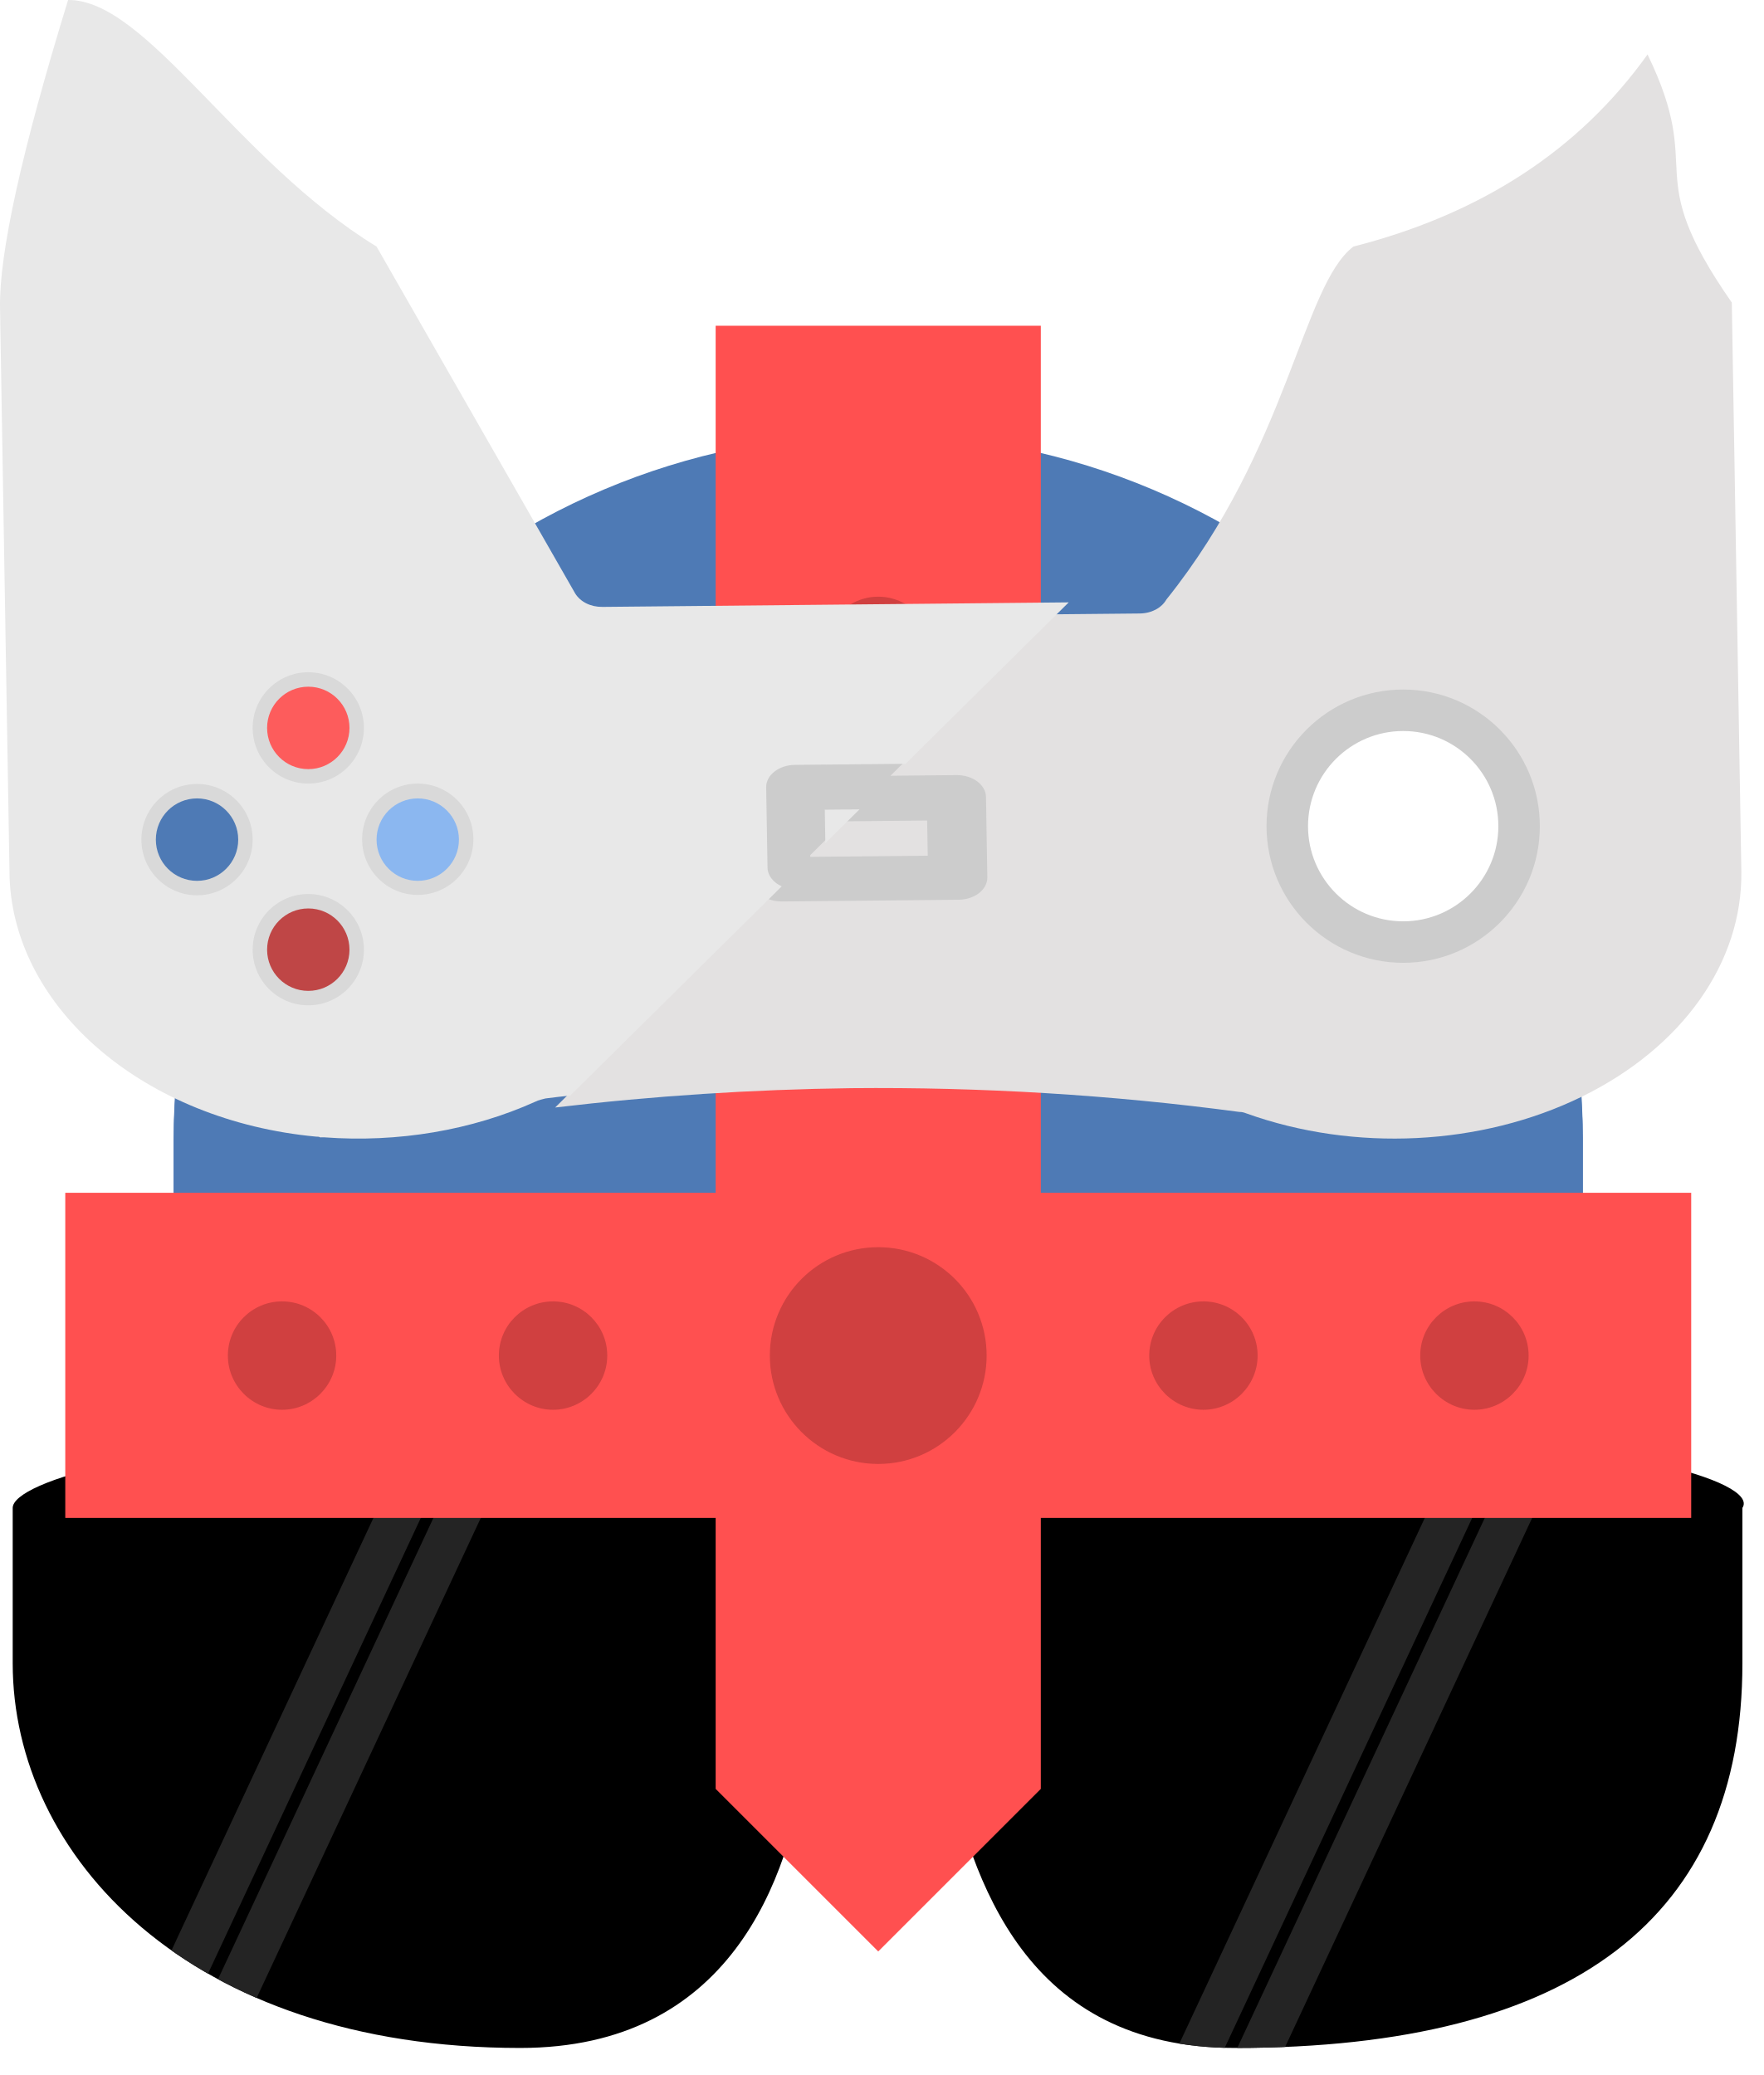
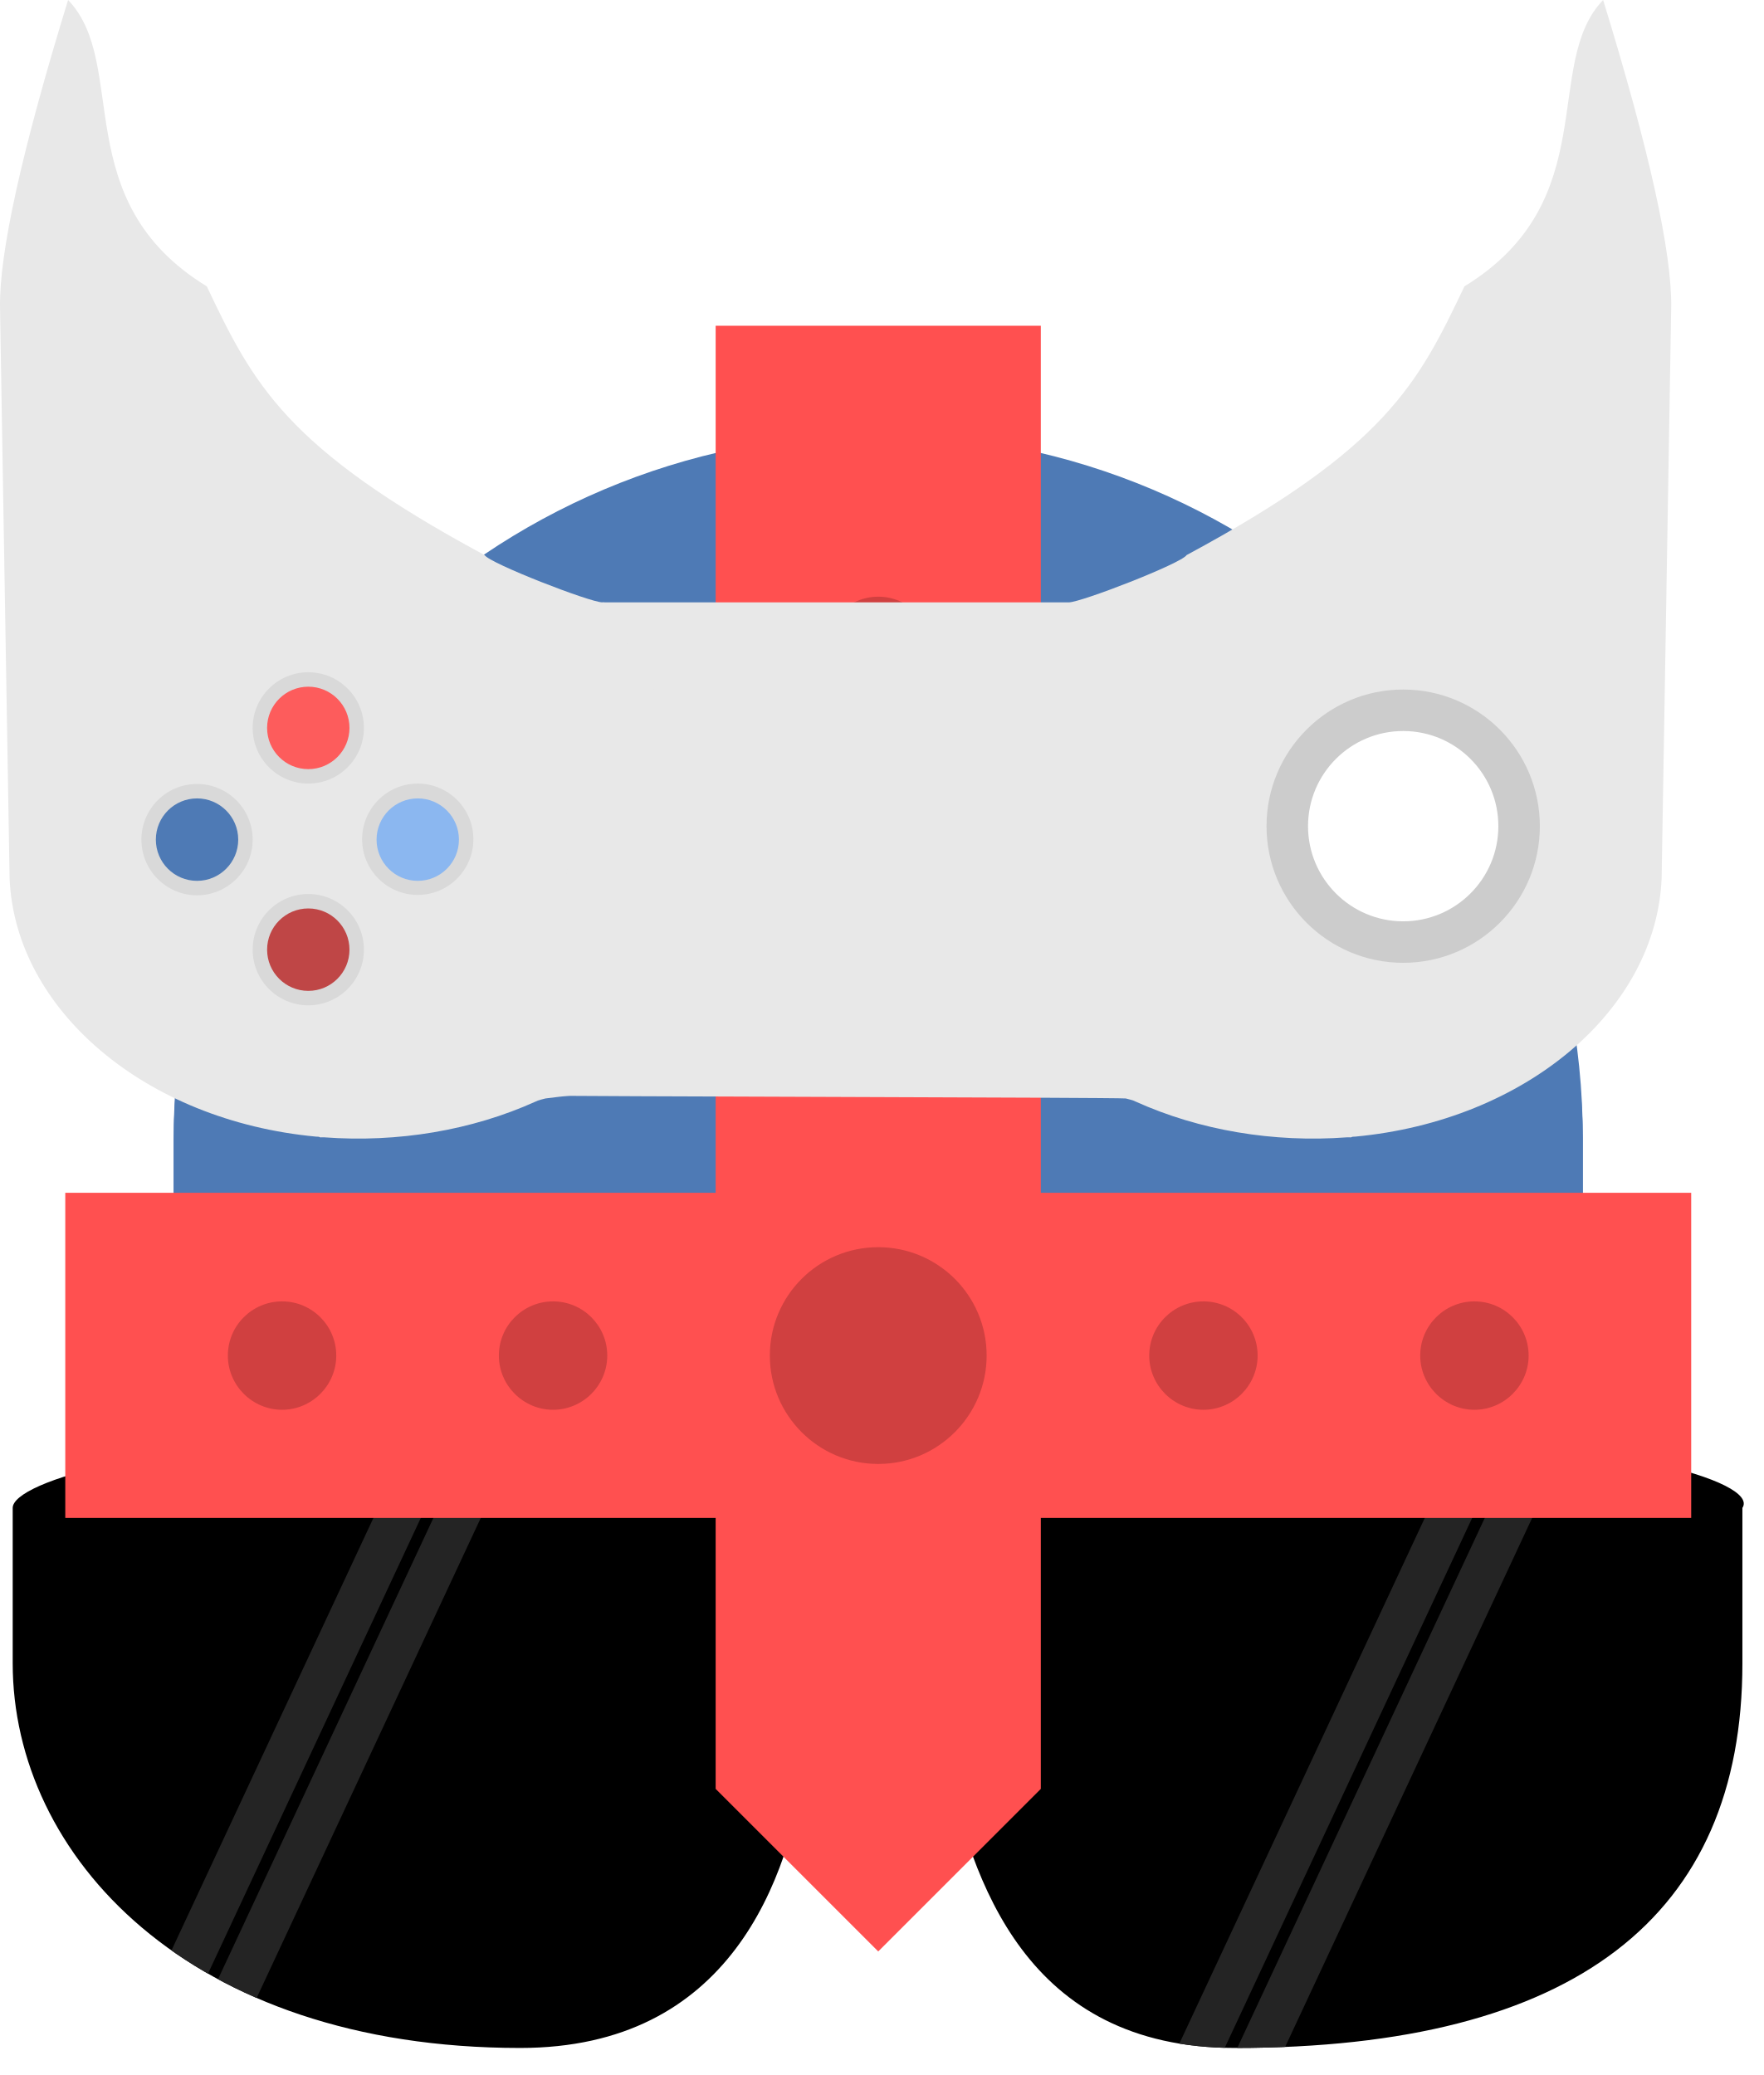
<svg xmlns="http://www.w3.org/2000/svg" style="isolation:isolate" viewBox="0 0 1700 2000" width="1700" height="2000">
  <defs>
-     <clipPath id="_clipPath_1x36zP3BA3vrJAF0FFwCYr8dbuRBInAr">
+     <clipPath id="_clipPath_Yb99Y4xYNu2pJrHZAefZh6V3nrFO4fUr">
      <rect width="1700" height="2000" />
    </clipPath>
  </defs>
-   <g clip-path="url(#_clipPath_1x36zP3BA3vrJAF0FFwCYr8dbuRBInAr)">
+   <g clip-path="url(#_clipPath_Yb99Y4xYNu2pJrHZAefZh6V3nrFO4fUr)">
    <path d=" M 406.576 1385 C 154.174 1385 12.239 1428.077 12.239 1453.401 L 12.239 1603.16 C 12.239 1788.339 181.517 1973.939 501.311 1973.939 C 703.065 1973.939 760.612 1812.906 777.271 1695.203 C 785.853 1644.638 803.605 1603.244 845.672 1603.244 C 887.739 1603.244 902.883 1636.393 911.381 1695.287 C 936.789 1812.822 988.363 1973.939 1190.117 1973.939 C 1518.072 1973.939 1679.189 1847.065 1679.189 1603.244 L 1679.189 1453.401 C 1695.931 1428.077 1552.988 1385 1300.585 1385 C 1064.926 1385 920.972 1434.976 853.581 1434.976 C 786.273 1434.976 642.236 1385 406.576 1385 Z " fill="rgb(0,0,0)" />
-     <clipPath id="_clipPath_cdcL86o1krllElWzc71RaeiZ6hbZiDDr">
+     <clipPath id="_clipPath_zV7zYtkWL2bDnum4UeOMtNblVNlxHUqY">
      <path d=" M 406.576 1385 C 154.174 1385 12.239 1428.077 12.239 1453.401 L 12.239 1603.16 C 12.239 1788.339 181.517 1973.939 501.311 1973.939 C 703.065 1973.939 760.612 1812.906 777.271 1695.203 C 785.853 1644.638 803.605 1603.244 845.672 1603.244 C 887.739 1603.244 902.883 1636.393 911.381 1695.287 C 936.789 1812.822 988.363 1973.939 1190.117 1973.939 C 1518.072 1973.939 1679.189 1847.065 1679.189 1603.244 L 1679.189 1453.401 C 1695.931 1428.077 1552.988 1385 1300.585 1385 C 1064.926 1385 920.972 1434.976 853.581 1434.976 C 786.273 1434.976 642.236 1385 406.576 1385 Z " fill="rgb(0,0,0)" />
    </clipPath>
-     <g clip-path="url(#_clipPath_cdcL86o1krllElWzc71RaeiZ6hbZiDDr)">
+     <g clip-path="url(#_clipPath_zV7zYtkWL2bDnum4UeOMtNblVNlxHUqY)">
      <rect x="286.616" y="1247.856" width="41.366" height="757.341" transform="matrix(0.906,0.423,-0.423,0.906,716.182,22.52)" fill="rgb(36,36,36)" />
      <rect x="345.745" y="1241.91" width="41.366" height="763.579" transform="matrix(0.906,0.423,-0.423,0.906,720.528,-2.733)" fill="rgb(36,36,36)" />
      <rect x="1270.093" y="1311.917" width="41.366" height="757.341" transform="matrix(0.906,0.423,-0.423,0.906,835.397,-387.108)" fill="rgb(36,36,36)" />
      <rect x="1329.223" y="1305.971" width="41.366" height="763.579" transform="matrix(0.906,0.423,-0.423,0.906,839.743,-412.362)" fill="rgb(36,36,36)" />
    </g>
    <g id="viking_helmet">
      <path d=" M 1525.383 1097.44 C 1525.383 722.416 1221.401 418.434 846.376 418.434 C 471.352 418.434 167.37 722.416 167.37 1097.44 L 167.37 1306.577 L 1525.383 1306.577 L 1525.383 1097.44 Z " fill="rgb(78,122,181)" />
      <path d=" M 167.37 1097.44 L 167.37 1149.889 L 1525.383 1149.889 L 1525.383 1097.44 C 1525.383 1079.686 1524.189 1062.549 1522.772 1045.425 L 169.981 1045.425 C 168.564 1062.549 167.37 1079.686 167.37 1097.44 Z " fill="rgb(78,122,181)" />
      <path d=" M 62.906 1149.678 L 801.137 1149.678 L 1629.846 1149.678 L 1629.846 1463.069 L 62.906 1463.069 L 62.906 1149.678 Z " fill="rgb(255,80,80)" />
      <path d=" M 1003.065 1724.222 L 846.376 1880.924 L 689.688 1724.222 L 689.688 313.97 L 1003.065 313.97 L 1003.065 1724.222 Z " fill="rgb(255,80,80)" />
      <path d=" M 950.84 1306.577 C 950.84 1364.091 904.087 1411.041 846.376 1411.041 C 788.666 1411.041 741.913 1364.091 741.913 1306.577 C 741.913 1248.815 788.666 1202.114 846.376 1202.114 C 904.087 1202.114 950.84 1248.815 950.84 1306.577 Z " fill="rgb(208,64,64)" />
      <path d=" M 1211.992 1306.577 C 1211.992 1335.301 1188.491 1358.816 1159.767 1358.816 C 1131.043 1358.816 1107.528 1335.301 1107.528 1306.577 C 1107.528 1277.735 1130.925 1254.352 1159.767 1254.352 C 1188.609 1254.352 1211.992 1277.735 1211.992 1306.577 Z  M 898.601 627.361 C 898.601 656.085 875.1 679.586 846.376 679.586 C 817.652 679.586 794.151 656.085 794.151 627.361 C 794.151 598.637 817.652 575.123 846.376 575.123 C 875.1 575.123 898.601 598.637 898.601 627.361 Z  M 898.601 888.513 C 898.601 917.25 875.1 940.751 846.376 940.751 C 817.652 940.751 794.151 917.25 794.151 888.513 C 794.151 859.789 817.652 836.288 846.376 836.288 C 875.1 836.288 898.601 859.789 898.601 888.513 Z  M 585.224 1306.577 C 585.224 1335.301 561.71 1358.816 532.986 1358.816 C 504.261 1358.816 480.761 1335.301 480.761 1306.577 C 480.761 1277.735 504.144 1254.352 532.986 1254.352 C 561.827 1254.352 585.224 1277.735 585.224 1306.577 Z  M 324.058 1306.577 C 324.058 1335.301 300.557 1358.816 271.833 1358.816 C 243.096 1358.816 219.595 1335.301 219.595 1306.577 C 219.595 1277.735 242.978 1254.352 271.833 1254.352 C 300.675 1254.352 324.058 1277.735 324.058 1306.577 Z  M 1473.158 1306.577 C 1473.158 1335.301 1449.656 1358.816 1420.919 1358.816 C 1392.196 1358.816 1368.694 1335.301 1368.694 1306.577 C 1368.694 1277.735 1392.077 1254.352 1420.919 1254.352 C 1449.775 1254.352 1473.158 1277.735 1473.158 1306.577 Z " fill="rgb(208,64,64)" />
    </g>
-     <path d=" M 704.446 817.565 C 704.446 741.679 765.481 680.069 840.66 680.069 C 915.838 680.069 976.874 741.679 976.874 817.565 C 976.874 893.452 915.838 955.062 840.66 955.062 C 765.481 955.062 704.446 893.452 704.446 817.565 Z " fill="rgb(204,204,204)" />
-     <path d=" M 858.146 747.717 L 1015.387 592.117 L 1098.225 591.316 C 1109.838 591.198 1119.417 585.95 1124.128 577.788 C 1241.608 431.216 1255.19 275.223 1304.266 237.668 Q 1489.245 190.402 1587.764 52.491 C 1644.766 169.985 1578.789 162.125 1668.976 291.638 L 1678.161 839.99 C 1679.355 927.71 1621.239 1009.722 1524.32 1057.092 C 1427.401 1104.462 1305.302 1110.537 1201.127 1073.153 C 1199.185 1072.431 1197.23 1071.71 1194.33 1071.736 C 1071.155 1055.242 945.237 1047.631 820.421 1048.838 C 724.828 1050.072 629.458 1056.265 534.993 1067.485 L 738.79 865.827 C 743.094 867.822 748.145 868.937 753.538 868.884 L 923.821 867.231 C 939.305 867.074 951.719 857.376 951.522 845.58 L 950.223 768.2 C 950.026 756.39 937.311 746.942 921.814 747.087 L 858.146 747.717 L 858.146 747.717 Z  M 813.768 791.636 L 893.51 790.861 L 894.087 824.769 L 780.884 825.871 L 780.859 824.204 L 813.768 791.636 L 813.768 791.636 Z " fill-rule="evenodd" fill="rgb(227,225,225)" />
-     <path d=" M 872.712 736.195 L 1029.952 580.595 L 580.631 584.965 C 569.031 585.083 559.269 580.017 554.296 571.961 L 362.9 237.667 C 228.111 155.091 141.086 -0.732 65.622 0.003 Q -1.3 217.63 0.026 296.492 L 9.237 846.314 C 14.263 973.058 139.931 1080.199 304.69 1095.551 L 304.69 1095.551 C 305.662 1095.538 307.59 1095.525 308.575 1096.247 L 312.445 1096.22 C 383.395 1101.535 454.713 1089.489 516.045 1061.802 C 518.932 1060.293 522.79 1059.518 525.676 1058.758 C 533.615 1057.747 541.567 1056.789 549.558 1055.962 L 753.341 854.318 C 745.259 850.644 739.813 843.952 739.682 836.262 L 738.383 758.882 C 738.186 747.086 750.599 737.376 766.083 737.231 L 872.712 736.195 L 872.712 736.195 Z  M 828.321 780.113 L 794.873 780.442 L 795.411 812.682 L 828.321 780.113 L 828.321 780.113 Z  M 305.28 726.235 C 322.694 726.064 337.022 714.872 336.8 701.605 C 336.576 688.326 321.88 677.422 304.468 677.592 C 287.042 677.763 272.712 688.956 272.935 702.222 C 273.158 715.488 287.868 726.406 305.28 726.235 Z  M 167.737 834.452 C 185.163 834.294 199.492 823.088 199.269 809.822 C 199.046 796.556 184.349 785.638 166.923 785.809 C 149.511 785.979 135.181 797.172 135.404 810.438 C 135.627 823.718 150.324 834.622 167.737 834.452 Z  M 447.365 831.735 C 464.778 831.565 479.107 820.372 478.884 807.105 C 478.661 793.839 463.964 782.922 446.538 783.092 C 429.126 783.263 414.796 794.456 415.02 807.722 C 415.242 820.989 429.939 831.906 447.365 831.735 Z  M 308.049 891.322 C 290.623 891.492 276.294 902.699 276.518 915.965 C 276.74 929.231 291.437 940.135 308.863 939.978 C 326.276 939.807 340.605 928.601 340.382 915.335 C 340.159 902.069 325.462 891.164 308.049 891.322 Z " fill="rgb(232,232,232)" />
-     <path d=" M 243.496 701.614 C 243.496 672 267.512 647.951 297.106 647.951 C 326.684 647.951 350.716 672 350.716 701.614 C 350.716 731.228 326.684 755.259 297.106 755.259 C 267.512 755.259 243.496 731.228 243.496 701.614 Z " fill="rgb(217,217,217)" />
-     <path d=" M 257.412 701.598 C 257.412 679.672 275.197 661.878 297.112 661.878 C 319.016 661.878 336.8 679.672 336.8 701.598 C 336.8 723.525 319.016 741.332 297.112 741.332 C 275.197 741.332 257.412 723.525 257.412 701.598 Z " fill="rgb(253,92,92)" />
-     <path d=" M 348.984 808.922 C 348.984 779.308 372.999 755.259 402.593 755.259 C 432.171 755.259 456.203 779.308 456.203 808.922 C 456.203 838.536 432.171 862.567 402.593 862.567 C 372.999 862.567 348.984 838.536 348.984 808.922 Z " fill="rgb(217,217,217)" />
-     <path d=" M 243.496 915.344 C 243.496 885.73 267.512 861.681 297.106 861.681 C 326.684 861.681 350.716 885.73 350.716 915.344 C 350.716 944.958 326.684 968.989 297.106 968.989 C 267.512 968.989 243.496 944.958 243.496 915.344 Z " fill="rgb(217,217,217)" />
-     <path d=" M 362.9 809.285 C 362.9 787.358 380.693 769.551 402.593 769.551 C 424.506 769.551 442.287 787.358 442.287 809.285 C 442.287 831.211 424.506 849.005 402.593 849.005 C 380.693 849.005 362.9 831.211 362.9 809.285 Z " fill="rgb(139,183,240)" />
-     <path d=" M 257.412 915.342 C 257.412 893.415 275.197 875.609 297.112 875.609 C 319.016 875.609 336.8 893.415 336.8 915.342 C 336.8 937.269 319.016 955.062 297.112 955.062 C 275.197 955.062 257.412 937.269 257.412 915.342 Z " fill="rgb(191,70,70)" />
-     <path d=" M 136.277 809.287 C 136.277 779.673 160.293 755.624 189.886 755.624 C 219.465 755.624 243.496 779.673 243.496 809.287 C 243.496 838.901 219.465 862.932 189.886 862.932 C 160.293 862.932 136.277 838.901 136.277 809.287 Z " fill="rgb(217,217,217)" />
-     <path d=" M 150.193 809.285 C 150.193 787.358 167.975 769.551 189.887 769.551 C 211.787 769.551 229.581 787.358 229.581 809.285 C 229.581 831.211 211.787 849.005 189.887 849.005 C 167.975 849.005 150.193 831.211 150.193 809.285 Z " fill="rgb(78,122,181)" />
-     <path d=" M 1220.582 796.308 C 1220.582 723.621 1279.594 664.609 1352.281 664.609 C 1424.968 664.609 1483.981 723.621 1483.981 796.308 C 1483.981 868.995 1424.968 928.008 1352.281 928.008 C 1279.594 928.008 1220.582 868.995 1220.582 796.308 Z " fill="rgb(204,204,204)" />
-     <path d=" M 1260.568 796.308 C 1260.568 745.69 1301.663 704.595 1352.281 704.595 C 1402.899 704.595 1443.994 745.69 1443.994 796.308 C 1443.994 846.926 1402.899 888.021 1352.281 888.021 C 1301.663 888.021 1260.568 846.926 1260.568 796.308 Z " fill="rgb(255,255,255)" />
+     <g id="game_controller">
+       <path d=" M 704.446 817.565 C 704.446 741.679 765.481 680.069 840.66 680.069 C 915.838 680.069 976.874 741.679 976.874 817.565 C 976.874 893.452 915.838 955.062 840.66 955.062 C 765.481 955.062 704.446 893.452 704.446 817.565 Z " fill="rgb(204,204,204)" />
+       <path d=" M 872.712 736.195 L 1029.952 613 L 986.557 613 L 580.631 580.595 C 569.031 580.713 471.973 543.057 467 535 C 275.038 431.693 244.001 370.01 199.269 276 C 64.48 193.424 124.996 61.726 65.622 0.003 Q -1.3 217.63 0.026 296.492 L 9.237 846.314 C 14.263 973.058 139.931 1080.199 304.69 1095.551 L 304.69 1095.551 C 305.662 1095.538 307.59 1095.525 308.575 1096.247 L 312.445 1096.22 C 383.395 1101.535 454.713 1089.489 516.045 1061.802 C 518.932 1060.293 522.79 1059.518 525.676 1058.758 C 533.615 1057.747 541.567 1056.789 549.558 1055.962 L 753.341 854.318 C 745.259 850.644 739.813 843.952 739.682 836.262 L 738.383 758.882 C 738.186 747.086 750.599 737.376 766.083 737.231 L 872.712 736.195 L 872.712 736.195 Z  M 828.321 780.113 L 794.873 780.442 L 795.411 812.682 L 828.321 780.113 L 828.321 780.113 Z  M 305.28 726.235 C 322.694 726.064 337.022 714.872 336.8 701.605 C 336.576 688.326 321.88 677.422 304.468 677.592 C 287.042 677.763 272.712 688.956 272.935 702.222 C 273.158 715.488 287.868 726.406 305.28 726.235 Z  M 167.737 834.452 C 185.163 834.294 199.492 823.088 199.269 809.822 C 199.046 796.556 184.349 785.638 166.923 785.809 C 149.511 785.979 135.181 797.172 135.404 810.438 C 135.627 823.718 150.324 834.622 167.737 834.452 Z  M 447.365 831.735 C 464.778 831.565 479.107 820.372 478.884 807.105 C 478.661 793.839 463.964 782.922 446.538 783.092 C 429.126 783.263 414.796 794.456 415.02 807.722 C 415.242 820.989 429.939 831.906 447.365 831.735 Z  M 308.049 891.322 C 290.623 891.492 276.294 902.699 276.518 915.965 C 276.74 929.231 291.437 940.135 308.863 939.978 C 326.276 939.807 340.605 928.601 340.382 915.335 C 340.159 902.069 325.462 891.164 308.049 891.322 Z " fill="rgb(232,232,232)" />
+       <path d=" M 638 677.592 L 580.631 580.595 L 1029.952 580.595 C 1041.551 580.713 1138.609 543.057 1143.582 535 C 1335.545 431.693 1366.581 370.01 1411.314 276 C 1546.102 193.424 1485.587 61.726 1544.96 0.003 Q 1611.882 217.63 1610.557 296.492 L 1601.345 846.314 C 1596.32 973.058 1470.651 1080.199 1305.892 1095.551 L 1305.892 1095.551 C 1304.921 1095.538 1302.992 1095.525 1302.008 1096.247 L 1298.137 1096.22 C 1227.187 1101.535 1155.87 1089.489 1094.538 1061.802 C 1091.65 1060.293 1087.792 1059.518 1084.906 1058.758 C 1076.968 1057.747 533.668 1056.789 525.676 1055.962 L 549.558 807.105 C 557.641 803.431 610.869 793.498 611 785.809 L 580.631 758.882 C 580.828 747.086 607.484 736.339 592 736.195 L 611 702.222 L 638 677.592 Z  M 1305.302 726.235 C 1287.889 726.064 1273.56 714.872 1273.783 701.605 C 1274.006 688.326 1288.703 677.422 1306.115 677.592 C 1323.541 677.763 1337.871 688.956 1337.647 702.222 C 1337.424 715.488 1322.714 726.406 1305.302 726.235 Z  M 1442.845 834.452 C 1425.42 834.294 1411.09 823.088 1411.314 809.822 C 1411.536 796.556 1426.234 785.638 1443.659 785.809 C 1461.072 785.979 1475.401 797.172 1475.178 810.438 C 1474.955 823.718 1460.259 834.622 1442.845 834.452 Z  M 1163.218 831.735 C 1145.805 831.565 1131.476 820.372 1131.699 807.105 C 1131.922 793.839 1146.618 782.922 1164.044 783.092 C 1181.457 783.263 1195.786 794.456 1195.563 807.722 C 1195.34 820.989 1180.644 831.906 1163.218 831.735 Z  M 1302.533 891.322 C 1319.959 891.492 1334.288 902.699 1334.065 915.965 C 1333.842 929.231 1319.146 940.135 1301.72 939.978 C 1284.306 939.807 1269.978 928.601 1270.2 915.335 C 1270.424 902.069 1285.12 891.164 1302.533 891.322 Z " fill="rgb(232,232,232)" />
+       <path d=" M 243.496 701.614 C 243.496 672 267.512 647.951 297.106 647.951 C 326.684 647.951 350.716 672 350.716 701.614 C 350.716 731.228 326.684 755.259 297.106 755.259 C 267.512 755.259 243.496 731.228 243.496 701.614 Z " fill="rgb(217,217,217)" />
+       <path d=" M 257.412 701.598 C 257.412 679.672 275.197 661.878 297.112 661.878 C 319.016 661.878 336.8 679.672 336.8 701.598 C 336.8 723.525 319.016 741.332 297.112 741.332 C 275.197 741.332 257.412 723.525 257.412 701.598 Z " fill="rgb(253,92,92)" />
+       <path d=" M 348.984 808.922 C 348.984 779.308 372.999 755.259 402.593 755.259 C 432.171 755.259 456.203 779.308 456.203 808.922 C 456.203 838.536 432.171 862.567 402.593 862.567 C 372.999 862.567 348.984 838.536 348.984 808.922 Z " fill="rgb(217,217,217)" />
+       <path d=" M 243.496 915.344 C 243.496 885.73 267.512 861.681 297.106 861.681 C 326.684 861.681 350.716 885.73 350.716 915.344 C 350.716 944.958 326.684 968.989 297.106 968.989 C 267.512 968.989 243.496 944.958 243.496 915.344 Z " fill="rgb(217,217,217)" />
+       <path d=" M 362.9 809.285 C 362.9 787.358 380.693 769.551 402.593 769.551 C 424.506 769.551 442.287 787.358 442.287 809.285 C 442.287 831.211 424.506 849.005 402.593 849.005 C 380.693 849.005 362.9 831.211 362.9 809.285 Z " fill="rgb(139,183,240)" />
+       <path d=" M 257.412 915.342 C 257.412 893.415 275.197 875.609 297.112 875.609 C 319.016 875.609 336.8 893.415 336.8 915.342 C 336.8 937.269 319.016 955.062 297.112 955.062 C 275.197 955.062 257.412 937.269 257.412 915.342 Z " fill="rgb(191,70,70)" />
+       <path d=" M 136.277 809.287 C 136.277 779.673 160.293 755.624 189.886 755.624 C 219.465 755.624 243.496 779.673 243.496 809.287 C 243.496 838.901 219.465 862.932 189.886 862.932 C 160.293 862.932 136.277 838.901 136.277 809.287 Z " fill="rgb(217,217,217)" />
+       <path d=" M 150.193 809.285 C 150.193 787.358 167.975 769.551 189.887 769.551 C 211.787 769.551 229.581 787.358 229.581 809.285 C 229.581 831.211 211.787 849.005 189.887 849.005 C 167.975 849.005 150.193 831.211 150.193 809.285 Z " fill="rgb(78,122,181)" />
+       <path d=" M 1220.582 796.308 C 1220.582 723.621 1279.594 664.609 1352.281 664.609 C 1424.968 664.609 1483.981 723.621 1483.981 796.308 C 1483.981 868.995 1424.968 928.008 1352.281 928.008 C 1279.594 928.008 1220.582 868.995 1220.582 796.308 Z " fill="rgb(204,204,204)" />
+       <path d=" M 1260.568 796.308 C 1260.568 745.69 1301.663 704.595 1352.281 704.595 C 1402.899 704.595 1443.994 745.69 1443.994 796.308 C 1443.994 846.926 1402.899 888.021 1352.281 888.021 C 1301.663 888.021 1260.568 846.926 1260.568 796.308 Z " fill="rgb(255,255,255)" />
+     </g>
  </g>
</svg>
